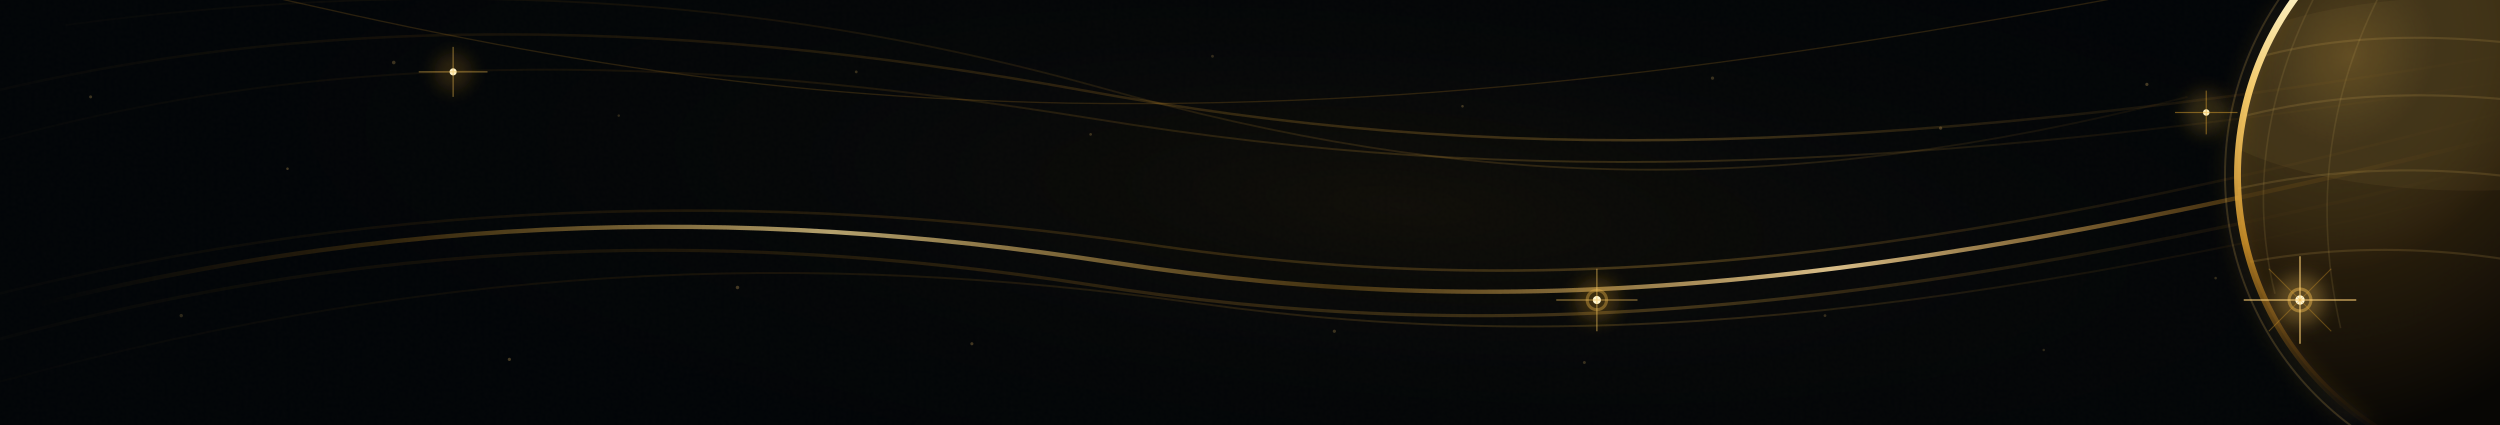
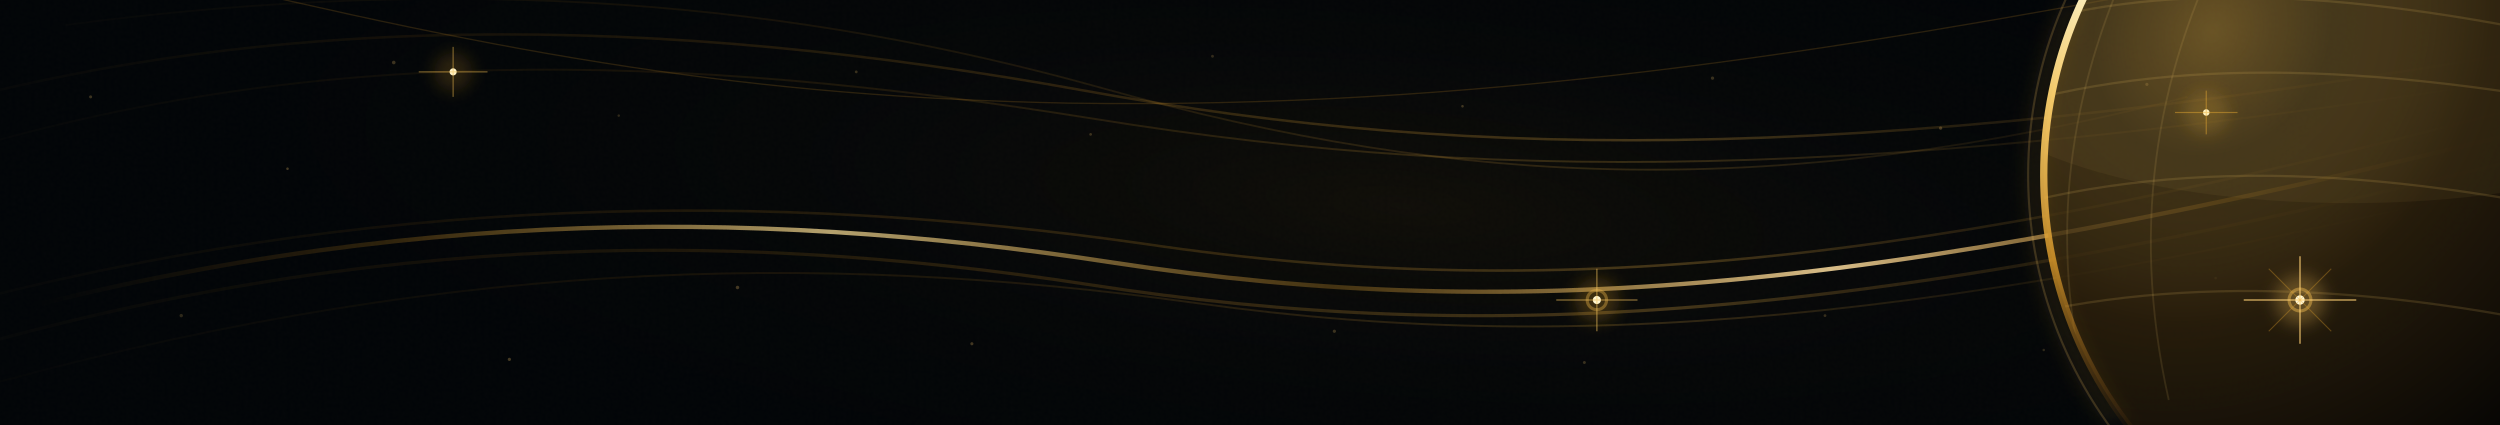
<svg xmlns="http://www.w3.org/2000/svg" viewBox="0 0 800 136" fill="none">
  <defs>
    <radialGradient id="ambient" cx="0" cy="0" r="1" gradientTransform="translate(448 66) rotate(5) scale(450 118)" gradientUnits="userSpaceOnUse">
      <stop stop-color="#8f611b" stop-opacity=".10" />
      <stop offset=".42" stop-color="#3a2609" stop-opacity=".055" />
      <stop offset="1" stop-color="#010407" stop-opacity="0" />
    </radialGradient>
-     <radialGradient id="planetBody" cx="0" cy="0" r="1" gradientTransform="translate(752 18) rotate(125) scale(128 112)" gradientUnits="userSpaceOnUse">
-       <stop stop-color="#a88035" stop-opacity=".54" />
-       <stop offset=".24" stop-color="#6f5522" stop-opacity=".50" />
-       <stop offset=".56" stop-color="#2a1e0b" stop-opacity=".88" />
+     <radialGradient id="planetBody" cx="0" cy="0" r="1" gradientTransform="translate(708 10) rotate(125) scale(174 154)" gradientUnits="userSpaceOnUse">
+       <stop stop-color="#a88035" stop-opacity=".58" />
+       <stop offset=".24" stop-color="#6f5522" stop-opacity=".53" />
+       <stop offset=".56" stop-color="#2a1e0b" stop-opacity=".89" />
      <stop offset="1" stop-color="#070604" stop-opacity=".99" />
    </radialGradient>
-     <linearGradient id="planetRim" x1="714" y1="0" x2="731" y2="132" gradientUnits="userSpaceOnUse">
+     <linearGradient id="planetRim" x1="648" y1="0" x2="688" y2="136" gradientUnits="userSpaceOnUse">
      <stop stop-color="#fff4c7" stop-opacity=".98" />
      <stop offset=".22" stop-color="#ffd36f" stop-opacity=".94" />
      <stop offset=".58" stop-color="#dc9b2b" stop-opacity=".82" />
      <stop offset="1" stop-color="#75440b" stop-opacity=".08" />
    </linearGradient>
    <linearGradient id="orbitGold" x1="12" y1="104" x2="806" y2="38" gradientUnits="userSpaceOnUse">
      <stop stop-color="#8e5b12" stop-opacity="0" />
      <stop offset=".14" stop-color="#d8941e" stop-opacity=".20" />
      <stop offset=".32" stop-color="#ffe39a" stop-opacity=".70" />
      <stop offset=".52" stop-color="#d89a2d" stop-opacity=".28" />
      <stop offset=".72" stop-color="#ffdfa0" stop-opacity=".84" />
      <stop offset=".9" stop-color="#c88217" stop-opacity=".26" />
      <stop offset="1" stop-color="#6f4309" stop-opacity="0" />
    </linearGradient>
    <linearGradient id="orbitDim" x1="6" y1="112" x2="802" y2="24" gradientUnits="userSpaceOnUse">
      <stop stop-color="#8a5c16" stop-opacity=".03" />
      <stop offset=".27" stop-color="#bd7d18" stop-opacity=".14" />
      <stop offset=".66" stop-color="#e0aa43" stop-opacity=".27" />
      <stop offset="1" stop-color="#70410a" stop-opacity=".03" />
    </linearGradient>
    <clipPath id="planetClip">
-       <circle cx="812" cy="56" r="96" />
+       <circle cx="786" cy="56" r="132" />
    </clipPath>
    <filter id="softGlow" x="-100%" y="-100%" width="300%" height="300%">
      <feGaussianBlur stdDeviation="2.6" />
    </filter>
    <filter id="planetGlow" x="-30%" y="-30%" width="160%" height="160%">
      <feGaussianBlur stdDeviation="3.3" />
    </filter>
    <filter id="grain" x="0" y="0" width="100%" height="100%">
      <feTurbulence type="fractalNoise" baseFrequency=".82" numOctaves="2" seed="23" stitchTiles="stitch" />
      <feColorMatrix type="matrix" values="0 0 0 0 .74 0 0 0 0 .55 0 0 0 0 .22 0 0 0 .12 0" />
    </filter>
  </defs>
  <rect width="800" height="136" fill="#010407" />
  <rect width="800" height="136" fill="url(#ambient)" />
  <rect width="800" height="136" filter="url(#grain)" opacity=".14" />
  <g fill="#efc26a">
    <circle cx="29" cy="31" r=".48" opacity=".24" />
    <circle cx="58" cy="101" r=".55" opacity=".18" />
    <circle cx="92" cy="54" r=".42" opacity=".28" />
    <circle cx="126" cy="20" r=".58" opacity=".24" />
    <circle cx="163" cy="115" r=".52" opacity=".28" />
    <circle cx="198" cy="37" r=".40" opacity=".18" />
    <circle cx="236" cy="92" r=".56" opacity=".27" />
    <circle cx="274" cy="23" r=".45" opacity=".22" />
    <circle cx="311" cy="110" r=".50" opacity=".26" />
    <circle cx="349" cy="43" r=".44" opacity=".22" />
    <circle cx="388" cy="18" r=".46" opacity=".19" />
    <circle cx="427" cy="106" r=".52" opacity=".23" />
    <circle cx="468" cy="34" r=".42" opacity=".24" />
    <circle cx="507" cy="116" r=".48" opacity=".22" />
    <circle cx="548" cy="25" r=".53" opacity=".22" />
    <circle cx="584" cy="101" r=".45" opacity=".20" />
    <circle cx="621" cy="41" r=".52" opacity=".27" />
    <circle cx="654" cy="112" r=".40" opacity=".18" />
    <circle cx="687" cy="27" r=".52" opacity=".28" />
    <circle cx="709" cy="89" r=".42" opacity=".20" />
  </g>
  <g id="upperOrbit">
    <path d="M-48 42C80 1 214 5 347 29C474 52 600 53 835 12" stroke="url(#orbitDim)" stroke-width=".8" />
    <path d="M-34 55C94 12 219 17 350 38C486 60 613 57 840 20" stroke="url(#orbitDim)" stroke-width=".62" stroke-opacity=".78" />
    <path d="M21 8C150 -9 255 1 352 28C469 61 570 64 700 31" stroke="url(#orbitDim)" stroke-width=".58" stroke-opacity=".66" />
    <path d="M53 -9C165 18 240 31 342 33C472 35 584 17 706 -6" stroke="#d8992b" stroke-width=".42" stroke-opacity=".18" />
  </g>
  <g id="lowerOrbit">
    <path d="M-36 119C107 74 231 73 348 91C477 111 600 104 838 43" stroke="url(#orbitDim)" stroke-width="1.02" />
    <path d="M-27 108C116 66 239 66 356 84C487 104 607 94 839 34" stroke="url(#orbitGold)" stroke-width="1.38" />
    <path d="M-20 99C118 62 247 61 366 78C501 98 626 84 838 26" stroke="url(#orbitDim)" stroke-width=".82" />
    <path d="M-14 126C137 83 260 80 383 97C512 115 635 101 844 49" stroke="url(#orbitDim)" stroke-width=".62" stroke-opacity=".72" />
  </g>
  <g clip-path="url(#planetClip)">
-     <circle cx="812" cy="56" r="96" fill="url(#planetBody)" />
-     <ellipse cx="791" cy="30" rx="91" ry="31" fill="#e0b55f" opacity=".055" />
-     <path d="M714 21C746 10 786 9 839 19M708 40C750 27 795 28 850 39M709 62C758 50 804 53 856 67M719 84C761 76 807 80 850 95" stroke="#ddb25b" stroke-width=".68" stroke-opacity=".16" />
-     <path d="M745 -9C727 22 719 58 728 94M766 -10C747 23 739 61 749 105" stroke="#f4cb70" stroke-width=".52" stroke-opacity=".11" />
+     <circle cx="786" cy="56" r="132" fill="url(#planetBody)" />
+     <ellipse cx="752" cy="22" rx="126" ry="43" fill="#e0b55f" opacity=".06" />
+     <path d="M650 7C699 -6 759 -3 844 17M642 34C701 17 771 21 861 40M643 66C708 49 780 55 869 78M651 100C711 87 781 93 856 113" stroke="#ddb25b" stroke-width=".72" stroke-opacity=".17" />
+     <path d="M686 -22C665 20 655 66 666 118M715 -25C691 19 681 70 694 128" stroke="#f4cb70" stroke-width=".58" stroke-opacity=".12" />
  </g>
  <g id="planetAtmosphere">
-     <circle cx="812" cy="56" r="97.5" stroke="#f2bd4f" stroke-width="4.4" stroke-opacity=".11" filter="url(#planetGlow)" />
-     <circle cx="812" cy="56" r="96" stroke="url(#planetRim)" stroke-width="2.2" />
-     <circle cx="812" cy="56" r="100" stroke="#efbd5a" stroke-width=".62" stroke-opacity=".19" />
+     <circle cx="786" cy="56" r="134.5" stroke="#f2bd4f" stroke-width="4.8" stroke-opacity=".12" filter="url(#planetGlow)" />
+     <circle cx="786" cy="56" r="132" stroke="url(#planetRim)" stroke-width="2.35" />
+     <circle cx="786" cy="56" r="137" stroke="#efbd5a" stroke-width=".68" stroke-opacity=".2" />
  </g>
  <g filter="url(#softGlow)">
    <circle cx="145" cy="23" r="6" fill="#e3a128" opacity=".18" />
    <circle cx="511" cy="96" r="7" fill="#e0a22b" opacity=".24" />
    <circle cx="706" cy="36" r="7" fill="#f4bb3b" opacity=".18" />
    <circle cx="736" cy="96" r="8" fill="#ffc95c" opacity=".28" />
  </g>
  <g>
    <circle cx="145" cy="23" r="1.15" fill="#fff3c7" />
    <path d="M134 23H156M145 15V31" stroke="#eeb950" stroke-width=".38" stroke-opacity=".48" />
    <circle cx="511" cy="96" r="1.3" fill="#fff6cf" />
    <circle cx="511" cy="96" r="3.1" fill="none" stroke="#edb64a" stroke-opacity=".38" />
    <path d="M498 96H524M511 86V106" stroke="#efbf5b" stroke-width=".42" stroke-opacity=".52" />
    <circle cx="706" cy="36" r="1.05" fill="#fff2c1" />
    <path d="M696 36H716M706 29V43" stroke="#e8aa31" stroke-width=".38" stroke-opacity=".46" />
  </g>
  <g id="rightStarFlare">
    <circle cx="736" cy="96" r="1.5" fill="#fff8d8" />
    <circle cx="736" cy="96" r="3.5" fill="none" stroke="#f0b94f" stroke-opacity=".46" />
    <path d="M718 96H754M736 82V110" stroke="#ffd074" stroke-width=".52" stroke-opacity=".65" />
    <path d="M726 86L746 106M746 86L726 106" stroke="#d99a29" stroke-width=".34" stroke-opacity=".36" />
  </g>
</svg>
